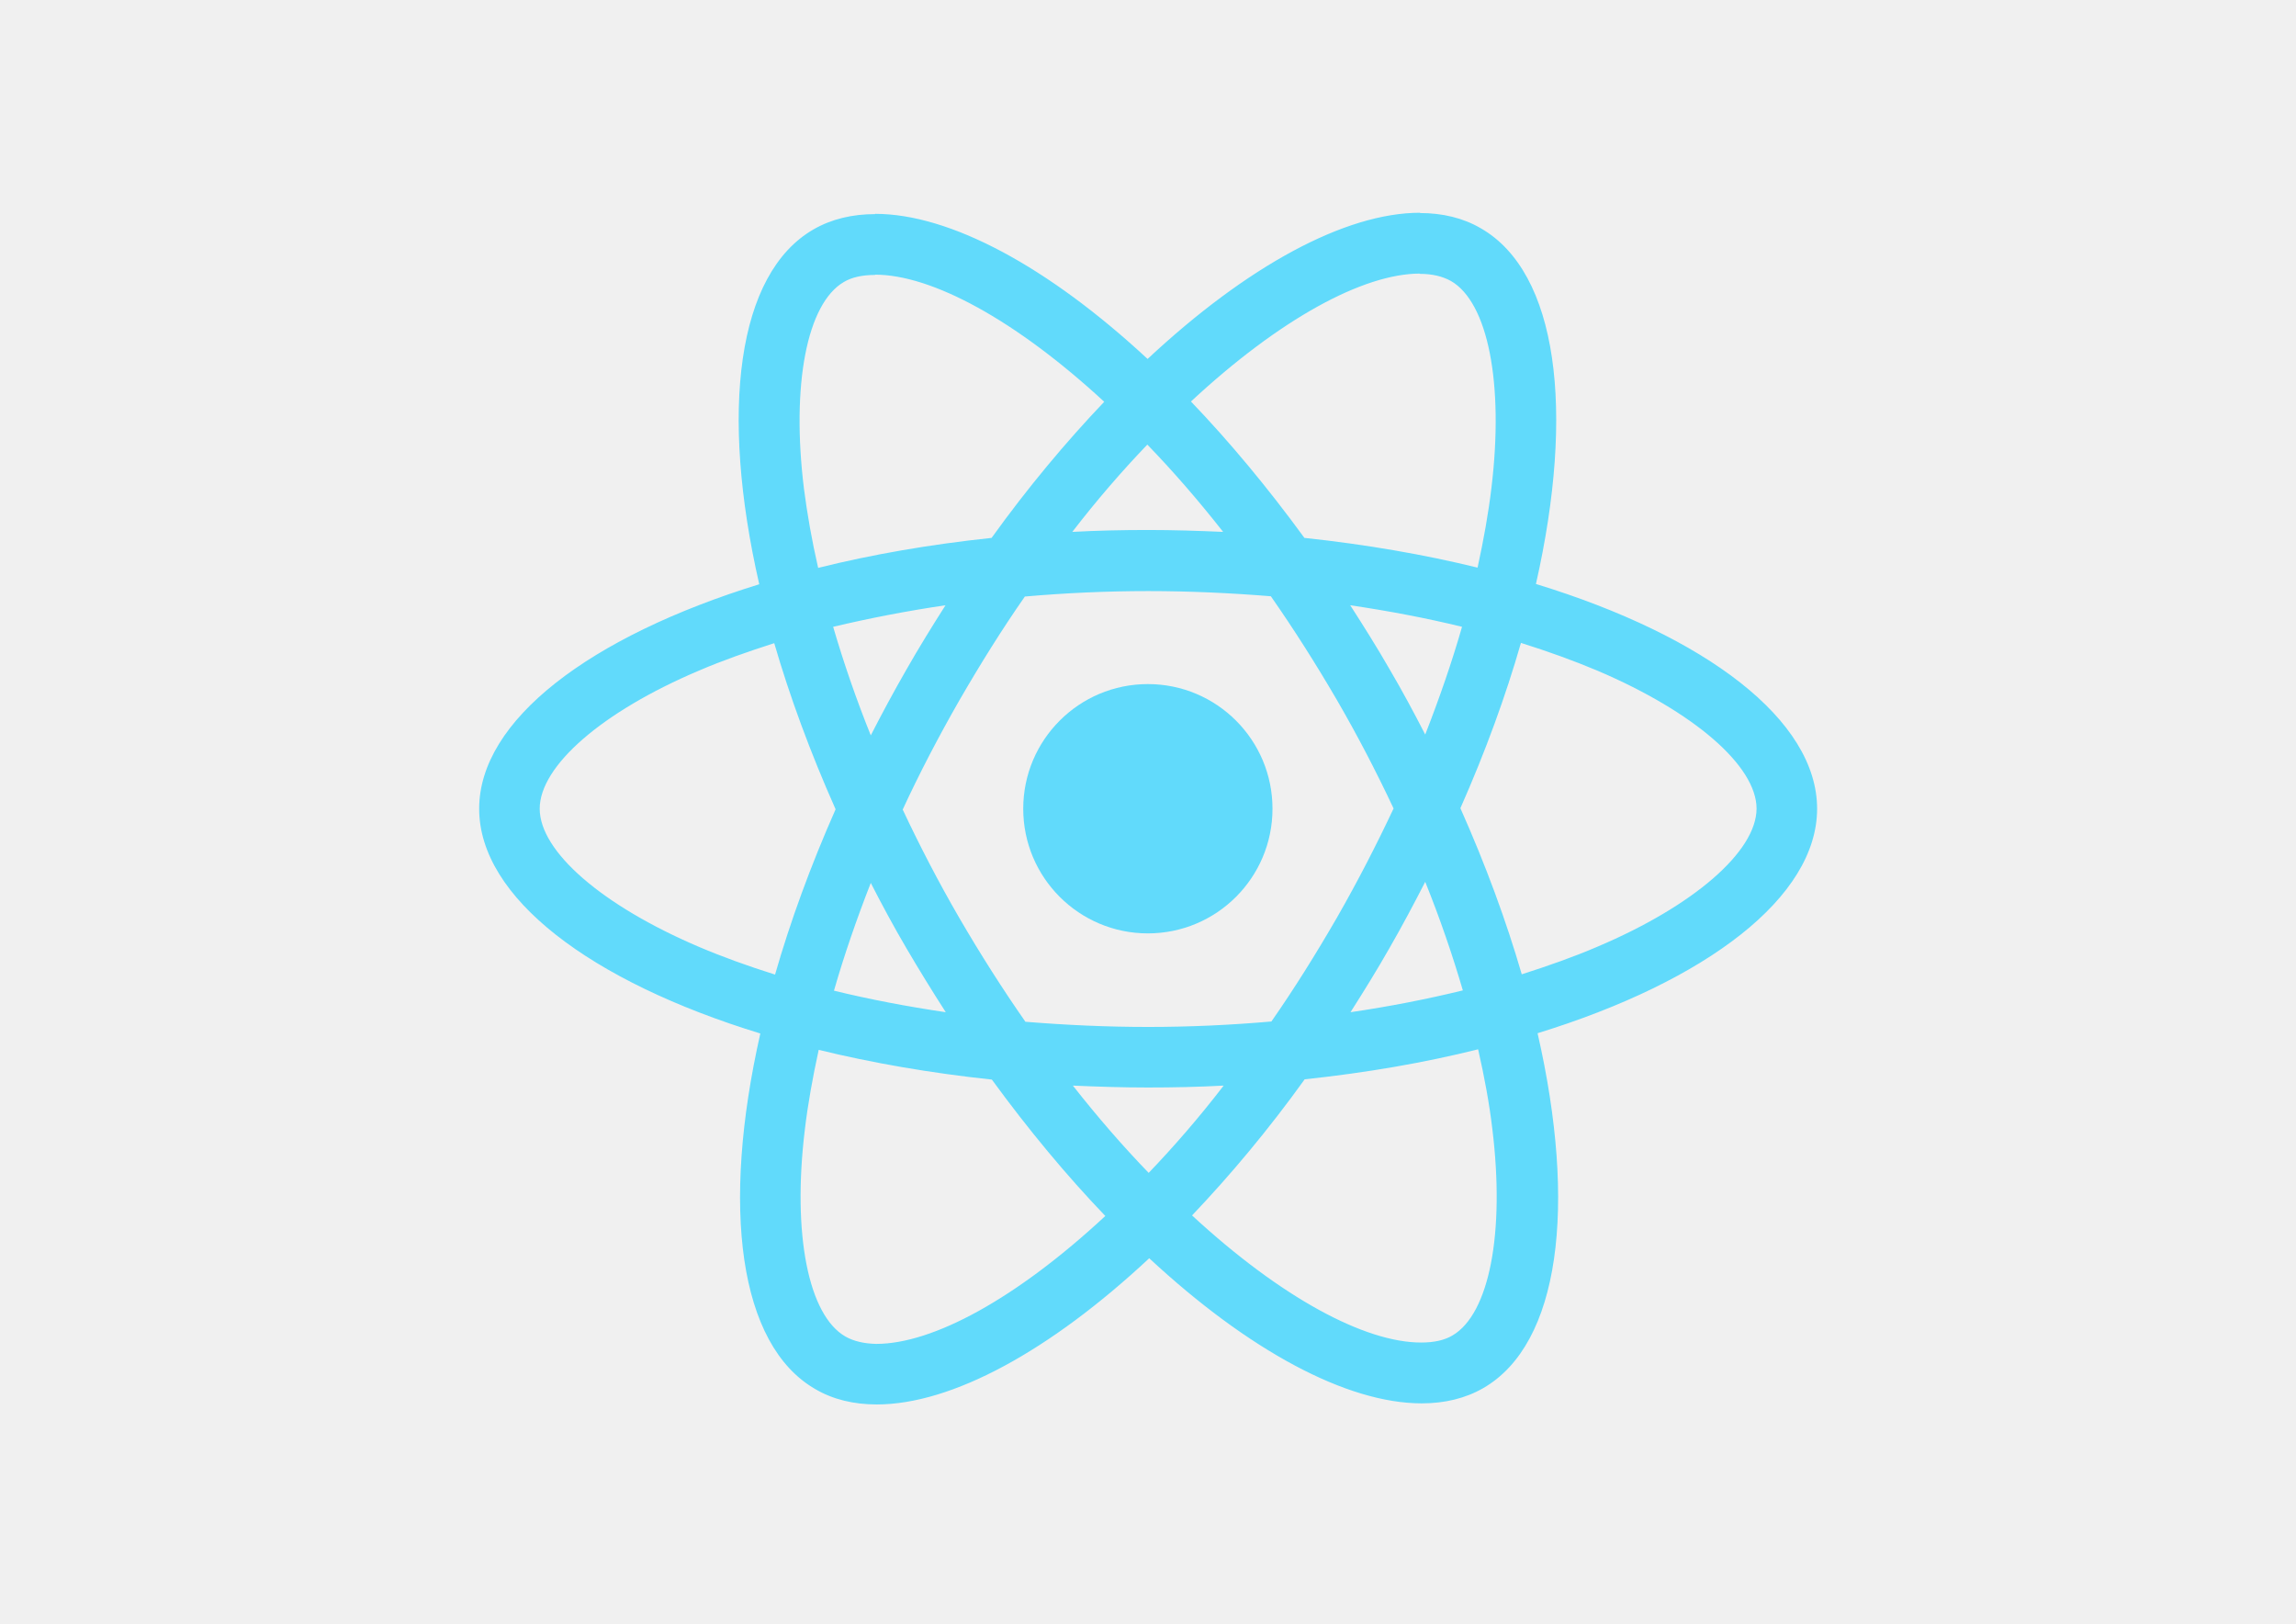
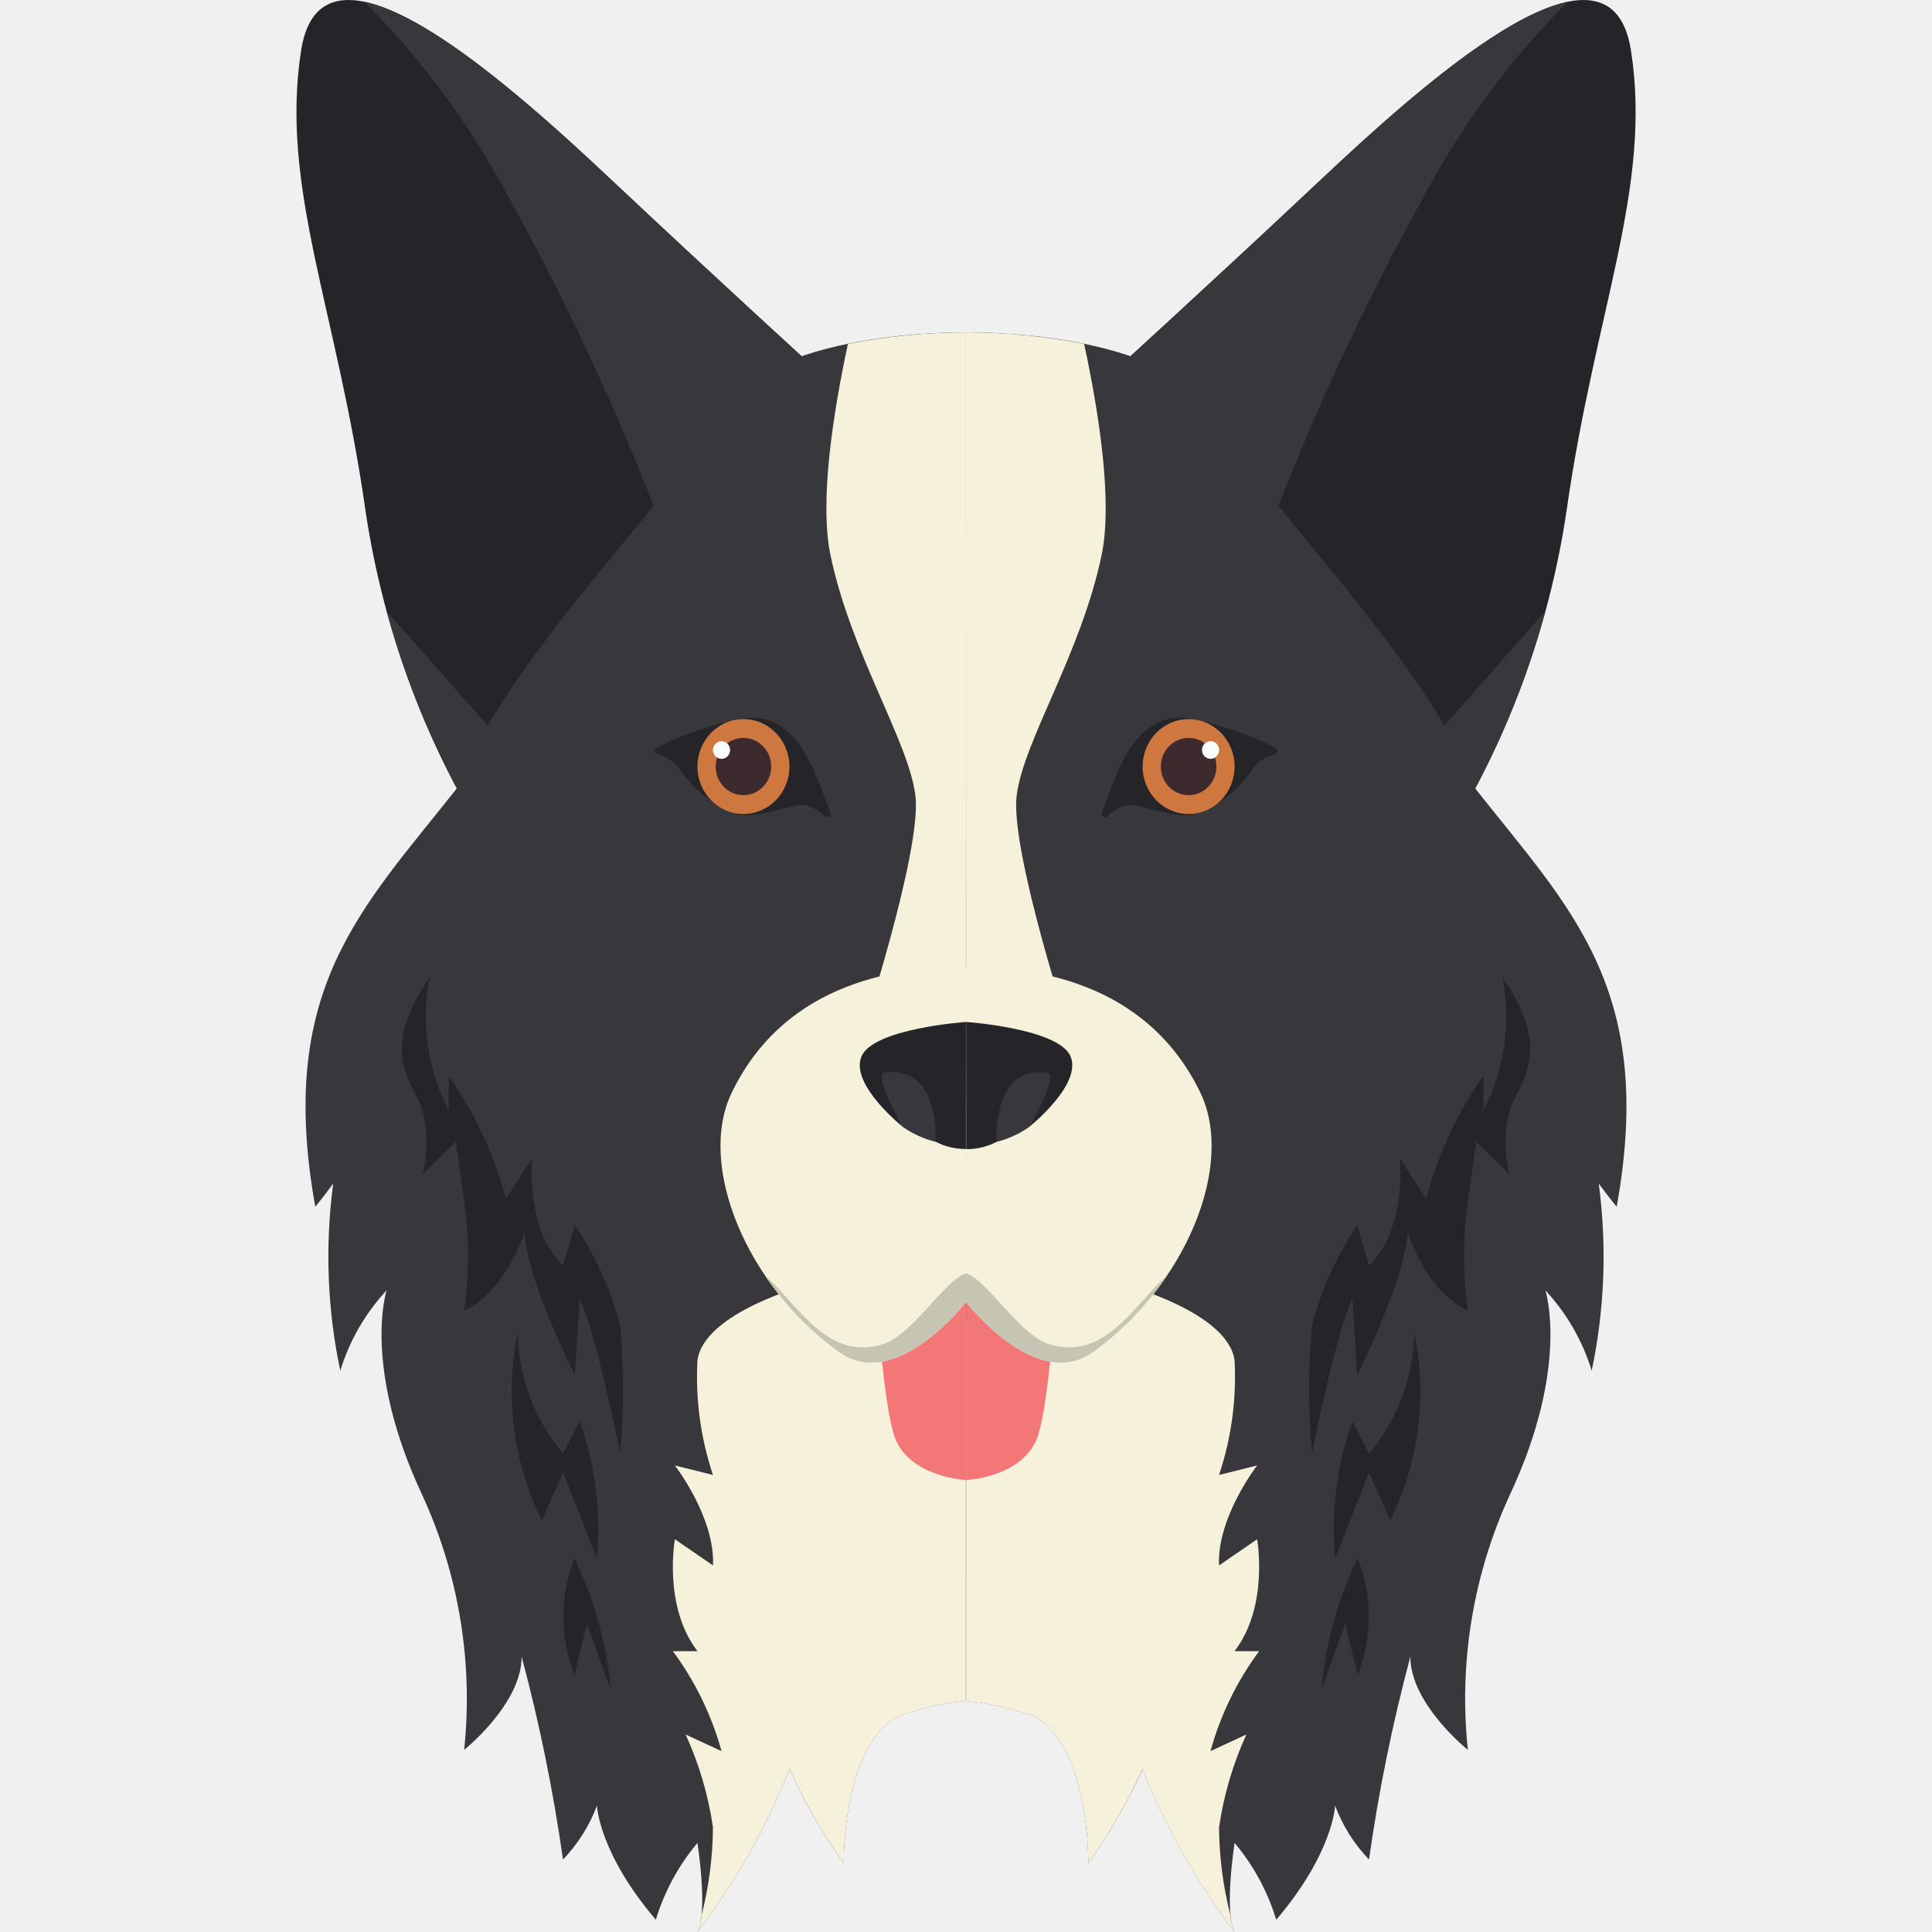
- <svg xmlns="http://www.w3.org/2000/svg" viewBox="0 0 841.9 595.3">
-   <g fill="#61DAFB">
-     <path d="M666.3 296.5c0-32.5-40.7-63.3-103.1-82.4 14.4-63.6 8-114.2-20.2-130.4-6.5-3.8-14.1-5.6-22.4-5.6v22.3c4.6 0 8.3.9 11.4 2.6 13.6 7.8 19.5 37.5 14.9 75.7-1.1 9.4-2.9 19.3-5.1 29.4-19.6-4.8-41-8.5-63.5-10.9-13.5-18.5-27.5-35.3-41.6-50 32.6-30.3 63.2-46.9 84-46.9V78c-27.5 0-63.5 19.6-99.9 53.6-36.4-33.8-72.4-53.2-99.9-53.2v22.3c20.7 0 51.4 16.5 84 46.6-14 14.7-28 31.4-41.3 49.9-22.6 2.4-44 6.1-63.6 11-2.3-10-4-19.7-5.2-29-4.7-38.2 1.1-67.9 14.6-75.8 3-1.8 6.9-2.6 11.5-2.6V78.5c-8.4 0-16 1.8-22.6 5.6-28.1 16.2-34.4 66.7-19.9 130.1-62.2 19.2-102.7 49.9-102.7 82.3 0 32.5 40.7 63.3 103.1 82.4-14.4 63.6-8 114.2 20.2 130.4 6.5 3.8 14.1 5.6 22.5 5.6 27.5 0 63.5-19.6 99.9-53.6 36.4 33.8 72.4 53.2 99.9 53.2 8.4 0 16-1.8 22.6-5.6 28.1-16.2 34.4-66.7 19.9-130.1 62-19.1 102.5-49.9 102.5-82.3zm-130.2-66.7c-3.7 12.9-8.3 26.2-13.5 39.5-4.1-8-8.4-16-13.1-24-4.6-8-9.5-15.8-14.4-23.4 14.2 2.1 27.9 4.7 41 7.9zm-45.8 106.5c-7.8 13.5-15.8 26.3-24.1 38.2-14.9 1.3-30 2-45.2 2-15.1 0-30.2-.7-45-1.9-8.3-11.9-16.4-24.6-24.2-38-7.6-13.1-14.5-26.4-20.8-39.8 6.2-13.4 13.2-26.8 20.7-39.9 7.8-13.5 15.8-26.3 24.1-38.2 14.9-1.3 30-2 45.2-2 15.1 0 30.2.7 45 1.9 8.3 11.9 16.4 24.6 24.2 38 7.6 13.1 14.5 26.4 20.8 39.8-6.3 13.4-13.2 26.8-20.7 39.9zm32.3-13c5.4 13.4 10 26.8 13.8 39.8-13.1 3.2-26.9 5.9-41.2 8 4.9-7.7 9.8-15.6 14.4-23.7 4.6-8 8.9-16.1 13-24.1zM421.2 430c-9.3-9.6-18.6-20.3-27.8-32 9 .4 18.2.7 27.5.7 9.4 0 18.7-.2 27.8-.7-9 11.7-18.3 22.4-27.5 32zm-74.4-58.9c-14.2-2.1-27.9-4.7-41-7.9 3.7-12.9 8.3-26.2 13.5-39.5 4.1 8 8.4 16 13.1 24 4.7 8 9.5 15.8 14.4 23.4zM420.7 163c9.3 9.6 18.6 20.3 27.8 32-9-.4-18.2-.7-27.5-.7-9.4 0-18.7.2-27.8.7 9-11.7 18.3-22.4 27.5-32zm-74 58.9c-4.9 7.7-9.8 15.6-14.4 23.7-4.6 8-8.9 16-13 24-5.4-13.4-10-26.8-13.8-39.8 13.1-3.1 26.9-5.8 41.2-7.9zm-90.5 125.2c-35.4-15.1-58.3-34.9-58.3-50.6 0-15.7 22.9-35.6 58.3-50.6 8.6-3.7 18-7 27.7-10.1 5.7 19.6 13.2 40 22.5 60.9-9.2 20.8-16.6 41.1-22.2 60.6-9.9-3.1-19.3-6.5-28-10.2zM310 490c-13.6-7.8-19.5-37.5-14.9-75.7 1.1-9.4 2.9-19.3 5.1-29.4 19.6 4.8 41 8.5 63.5 10.9 13.5 18.5 27.5 35.3 41.6 50-32.6 30.3-63.2 46.9-84 46.9-4.5-.1-8.3-1-11.3-2.7zm237.2-76.2c4.7 38.2-1.1 67.9-14.6 75.8-3 1.8-6.9 2.6-11.5 2.6-20.7 0-51.4-16.5-84-46.6 14-14.7 28-31.4 41.3-49.9 22.6-2.4 44-6.1 63.6-11 2.3 10.1 4.1 19.8 5.2 29.1zm38.5-66.7c-8.6 3.7-18 7-27.7 10.1-5.7-19.6-13.2-40-22.5-60.9 9.2-20.8 16.6-41.1 22.2-60.6 9.9 3.1 19.3 6.5 28.1 10.2 35.4 15.1 58.3 34.9 58.3 50.6-.1 15.7-23 35.6-58.4 50.6zM320.8 78.4z" />
-     <circle cx="420.9" cy="296.5" r="45.7" />
-     <path d="M520.5 78.1z" />
+ <svg xmlns="http://www.w3.org/2000/svg" width="800px" height="800px" viewBox="-14.73 0 96.001 96.001">
+   <g transform="translate(-46.209 -605.861)">
+     <path d="M72.708,624.842s-5.683-5.181-10.651-9.857-14.549-13.429-15.614-6.628,1.774,12.883,3.194,22.854A42.809,42.809,0,0,0,56.09,648.28Z" fill="#252428" />
+     <path d="M56.09,614.461a130.874,130.874,0,0,1,9.387,20.58l7.231-10.2s-5.683-5.181-10.651-9.857c-3.4-3.2-8.968-8.316-12.481-9.036A40.1,40.1,0,0,1,56.09,614.461Z" fill="#38373c" />
+     <path d="M50.693,636.235a42.265,42.265,0,0,0,5.4,12.045l2.31-3.257C56.831,643.184,53.811,639.755,50.693,636.235Z" fill="#38373c" />
+     <path d="M79.485,622.375s-10.122-.183-12.444,4.289S54.9,640.118,53.6,647.038s-3.076,12.378-1.124,17.19,10.953,7.991,15.945,14.475,11.056,5.241,11.056,5.241Z" fill="#38373c" />
+     <path d="M61.142,695.58s.078,2.33,2.925,5.673a10.816,10.816,0,0,1,2.068-3.816s.536,3.408,0,4.425a33.672,33.672,0,0,0,4.572-8.1,26.907,26.907,0,0,0,2.7,4.683s-.109-5.572,2.6-7.267a14.165,14.165,0,0,1,3.464-.8V656.5l-25.3-11.454c-4.719,5.976-8.977,9.957-7.025,20.78,0,0,.4-.49.891-1.154a27.422,27.422,0,0,0,.351,9.3,10.235,10.235,0,0,1,2.3-3.991s-1.234,3.768,1.783,10.191a24.214,24.214,0,0,1,2.071,12.641s2.858-2.281,2.858-4.632a85.286,85.286,0,0,1,2.054,10.08A7.8,7.8,0,0,0,61.142,695.58Z" fill="#38373c" />
+     <path d="M73.409,698.449s-.109-5.572,2.6-7.267a14.165,14.165,0,0,1,3.464-.8V671.464l-7.838-1.774s-5.165,1.359-5.5,3.762a15.385,15.385,0,0,0,.771,5.7l-1.892-.473s2.009,2.6,1.892,4.968l-1.892-1.3s-.6,3.313,1.121,5.56H64.914a15.089,15.089,0,0,1,2.418,4.968l-1.785-.828a16.938,16.938,0,0,1,1.359,4.614,18.118,18.118,0,0,1-.569,4.379,2.377,2.377,0,0,1-.2.821,33.653,33.653,0,0,0,4.572-8.1A26.907,26.907,0,0,0,73.409,698.449Z" fill="#f5f1db" />
+     <path d="M72.184,644.787c-.508-1.215-1.474-3.79-4.114-3.165a16.367,16.367,0,0,0-3.97,1.4.173.173,0,0,0,.037.317,1.881,1.881,0,0,1,1.056.655,5.693,5.693,0,0,0,2.81,2.27c1.039.36,2.525-.416,3.439-.415a1.975,1.975,0,0,1,1.01.579.178.178,0,0,0,.281-.2C72.548,645.726,72.315,645.1,72.184,644.787Z" fill="#252428" />
+     <ellipse cx="2.285" cy="2.357" rx="2.285" ry="2.357" transform="translate(66.136 641.594)" fill="#ce783f" />
+     <ellipse cx="1.38" cy="1.423" rx="1.38" ry="1.423" transform="translate(67.041 642.528)" fill="#3d2a2e" />
+     <ellipse cx="0.426" cy="0.439" rx="0.426" ry="0.439" transform="translate(66.906 642.691)" fill="#fbfcfc" />
+     <path d="M74.9,667.5s.32,8.266,1.123,9.984c.843,1.8,3.458,1.92,3.458,1.92V667.5Z" fill="#f37777" />
+     <path d="M79.478,653.9c-3.184,0-8.917.638-11.634,6.243-1.767,3.645.775,9.653,5.336,12.906,2.833,2.022,6.305-2.5,6.305-2.5Z" fill="#f5f1db" />
+     <path d="M73.18,673.051c2.833,2.022,6.305-2.5,6.305-2.5v-1.413c-1.08.311-2.655,3.1-4.209,3.54-2.734.775-4.156-2.006-5.773-3.424A15,15,0,0,0,73.18,673.051Z" fill="#c6c5b3" />
+     <path d="M79.477,657.415l.007-35.04a30.634,30.634,0,0,0-5.872.575c-.74,3.449-1.423,7.83-.867,10.492,1.023,4.9,3.865,9.2,4.218,11.932S74.2,657.557,74.2,657.557Z" fill="#f5f1db" />
+     <path d="M76.351,661.868a4.947,4.947,0,0,0,1.615.729l1.065-1.074-.8-3.331-3.331.192v1Z" fill="#38373c" />
+     <path d="M79.477,656.642s-4.619.319-5.194,1.722,2.068,3.5,2.068,3.5-1.531-2.612-.919-2.7c2.795-.4,2.534,3.429,2.534,3.429a3.244,3.244,0,0,0,1.511.362Z" fill="#252428" />
+     <path d="M52.831,655.614" fill="#ffffff" />
+     <path d="M52.831,654.421a10.116,10.116,0,0,0,.946,6.626V659.32a19.25,19.25,0,0,1,2.839,6.112l1.3-2.011s-.347,3.549,1.542,5.323l.587-2.011a16.533,16.533,0,0,1,2.248,4.968,36,36,0,0,1,0,6.388s-1.187-6.033-2.011-7.689l-.237,3.786s-2.4-4.732-2.5-7.1c0,0-.928,2.957-3,3.9a19.943,19.943,0,0,0,0-5.442l-.414-2.957-1.656,1.635a6.452,6.452,0,0,0,0-3.181C52,659.636,50.228,658.2,52.831,654.421Z" fill="#252428" />
+     <path d="M57.207,672.056a9.586,9.586,0,0,0,2.252,6.033l.824-1.606a16.047,16.047,0,0,1,.859,6.811l-1.683-4.259L58.4,681.4A14.51,14.51,0,0,1,57.207,672.056Z" fill="#252428" />
+     <path d="M61.821,689.8a18.607,18.607,0,0,0-1.8-6.506,7.9,7.9,0,0,0,0,5.8l.621-2.543Z" fill="#252428" />
+     <path d="M86.254,624.842s5.683-5.181,10.651-9.857,14.55-13.429,15.615-6.628-1.775,12.883-3.194,22.854a42.818,42.818,0,0,1-6.454,17.069Z" fill="#252428" />
+     <path d="M102.872,614.461a130.967,130.967,0,0,0-9.387,20.58l-7.231-10.2s5.683-5.181,10.651-9.857c3.4-3.2,8.969-8.316,12.481-9.036A40.13,40.13,0,0,0,102.872,614.461Z" fill="#38373c" />
+     <path d="M108.269,636.235a42.233,42.233,0,0,1-5.4,12.045l-2.309-3.257C102.132,643.184,105.151,639.755,108.269,636.235Z" fill="#38373c" />
+     <path d="M79.477,622.375s10.122-.183,12.444,4.289,12.139,13.454,13.441,20.374,3.077,12.378,1.125,17.19S95.533,672.219,90.541,678.7s-11.056,5.241-11.056,5.241Z" fill="#38373c" />
+     <path d="M97.82,695.58s-.077,2.33-2.925,5.673a10.8,10.8,0,0,0-2.068-3.816s-.536,3.408,0,4.425a33.689,33.689,0,0,1-4.571-8.1,26.907,26.907,0,0,1-2.7,4.683s.108-5.572-2.605-7.267a14.155,14.155,0,0,0-3.464-.8V656.5l25.3-11.454c4.718,5.976,8.977,9.957,7.025,20.78,0,0-.4-.49-.892-1.154a27.419,27.419,0,0,1-.35,9.3,10.244,10.244,0,0,0-2.3-3.991s1.234,3.768-1.782,10.191a24.2,24.2,0,0,0-2.071,12.641s-2.858-2.281-2.858-4.632a85.056,85.056,0,0,0-2.054,10.08A7.811,7.811,0,0,1,97.82,695.58Z" fill="#38373c" />
+     <path d="M85.554,698.449s.108-5.572-2.605-7.267a14.155,14.155,0,0,0-3.464-.8V671.464l7.839-1.774s5.164,1.359,5.5,3.762a15.37,15.37,0,0,1-.77,5.7l1.891-.473s-2.008,2.6-1.891,4.968l1.891-1.3s.6,3.313-1.121,5.56h1.221a15.074,15.074,0,0,0-2.417,4.968l1.784-.828a16.913,16.913,0,0,0-1.358,4.614,18.069,18.069,0,0,0,.568,4.379,2.377,2.377,0,0,0,.2.821,33.67,33.67,0,0,1-4.571-8.1A26.907,26.907,0,0,1,85.554,698.449Z" fill="#f5f1db" />
+     <path d="M86.778,644.787c.508-1.215,1.475-3.79,4.115-3.165a16.336,16.336,0,0,1,3.969,1.4.173.173,0,0,1-.037.317A1.882,1.882,0,0,0,93.77,644a5.7,5.7,0,0,1-2.81,2.27c-1.04.36-2.526-.416-3.44-.415a1.979,1.979,0,0,0-1.01.579.177.177,0,0,1-.28-.2C86.414,645.726,86.648,645.1,86.778,644.787Z" fill="#252428" />
+     <ellipse cx="2.285" cy="2.357" rx="2.285" ry="2.357" transform="translate(88.256 641.594)" fill="#ce783f" />
+     <ellipse cx="1.38" cy="1.423" rx="1.38" ry="1.423" transform="translate(89.162 642.528)" fill="#3d2a2e" />
+     <ellipse cx="0.426" cy="0.439" rx="0.426" ry="0.439" transform="translate(91.205 642.691)" fill="#fbfcfc" />
+     <path d="M84.067,667.5s-.321,8.266-1.123,9.984c-.844,1.8-3.459,1.92-3.459,1.92V667.5Z" fill="#f37777" />
+     <path d="M79.485,653.9c3.183,0,8.917.638,11.634,6.243,1.767,3.645-.776,9.653-5.336,12.906-2.834,2.022-6.306-2.5-6.306-2.5Z" fill="#f5f1db" />
+     <path d="M85.783,673.051c-2.834,2.022-6.306-2.5-6.306-2.5v-1.413c1.08.311,2.654,3.1,4.208,3.54,2.735.775,4.156-2.006,5.774-3.424A15.013,15.013,0,0,1,85.783,673.051Z" fill="#c6c5b3" />
+     <path d="M79.485,657.415l-.007-35.04a30.636,30.636,0,0,1,5.873.575c.739,3.449,1.422,7.83.867,10.492-1.023,4.9-3.865,9.2-4.219,11.932s2.762,12.183,2.762,12.183Z" fill="#f5f1db" />
+     <path d="M82.612,661.868A4.947,4.947,0,0,1,81,662.6l-1.064-1.074.8-3.331,3.331.192v1Z" fill="#38373c" />
+     <path d="M79.485,656.642s4.62.319,5.194,1.722-2.067,3.5-2.067,3.5,1.531-2.612.919-2.7C80.736,658.766,81,662.6,81,662.6a3.239,3.239,0,0,1-1.511.362Z" fill="#252428" />
+     <path d="M106.132,655.614" fill="#ffffff" />
+     <path d="M106.132,654.421a10.116,10.116,0,0,1-.946,6.626V659.32a19.226,19.226,0,0,0-2.839,6.112l-1.3-2.011s.347,3.549-1.541,5.323l-.588-2.011a16.541,16.541,0,0,0-2.247,4.968,36,36,0,0,0,0,6.388s1.187-6.033,2.011-7.689l.236,3.786s2.4-4.732,2.5-7.1c0,0,.927,2.957,3,3.9a19.943,19.943,0,0,1,0-5.442l.415-2.957,1.656,1.635a6.452,6.452,0,0,1,0-3.181C106.96,659.636,108.734,658.2,106.132,654.421Z" fill="#252428" />
+     <path d="M101.755,672.056a9.589,9.589,0,0,1-2.251,6.033l-.824-1.606a16.058,16.058,0,0,0-.86,6.811l1.684-4.259,1.059,2.366A14.506,14.506,0,0,0,101.755,672.056Z" fill="#252428" />
+     <path d="M97.142,689.8a18.582,18.582,0,0,1,1.8-6.506,7.9,7.9,0,0,1,0,5.8l-.621-2.543Z" fill="#252428" />
  </g>
</svg>
